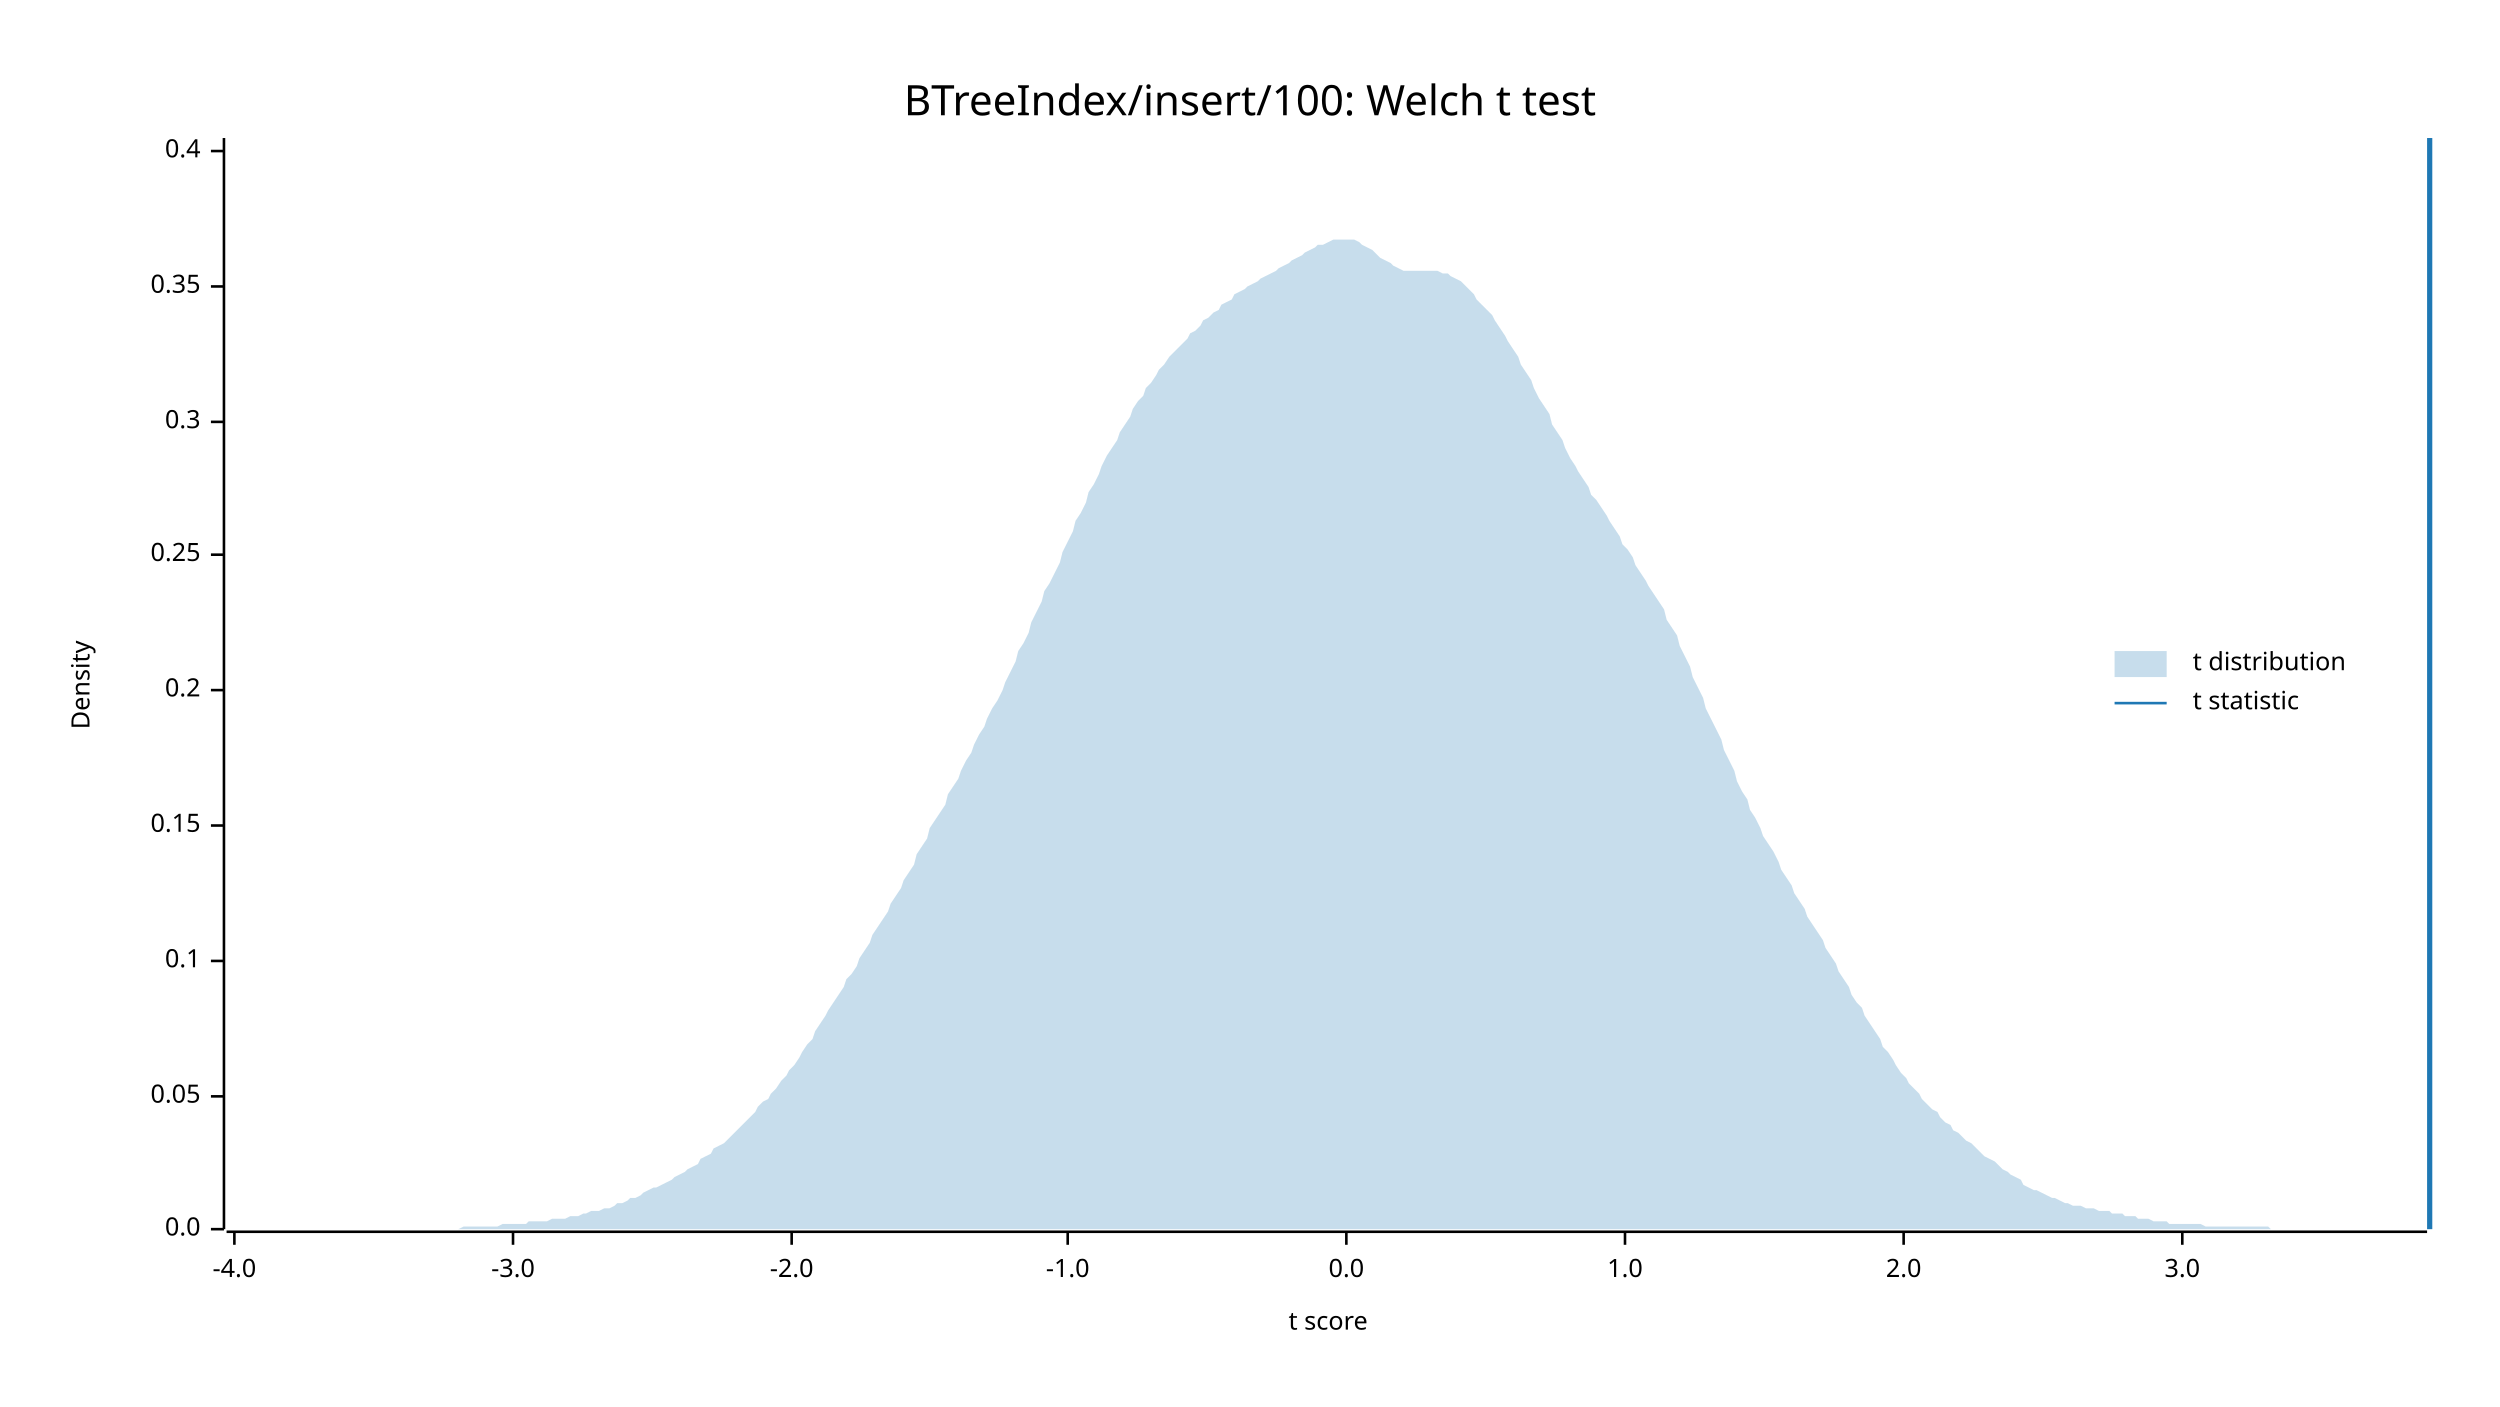
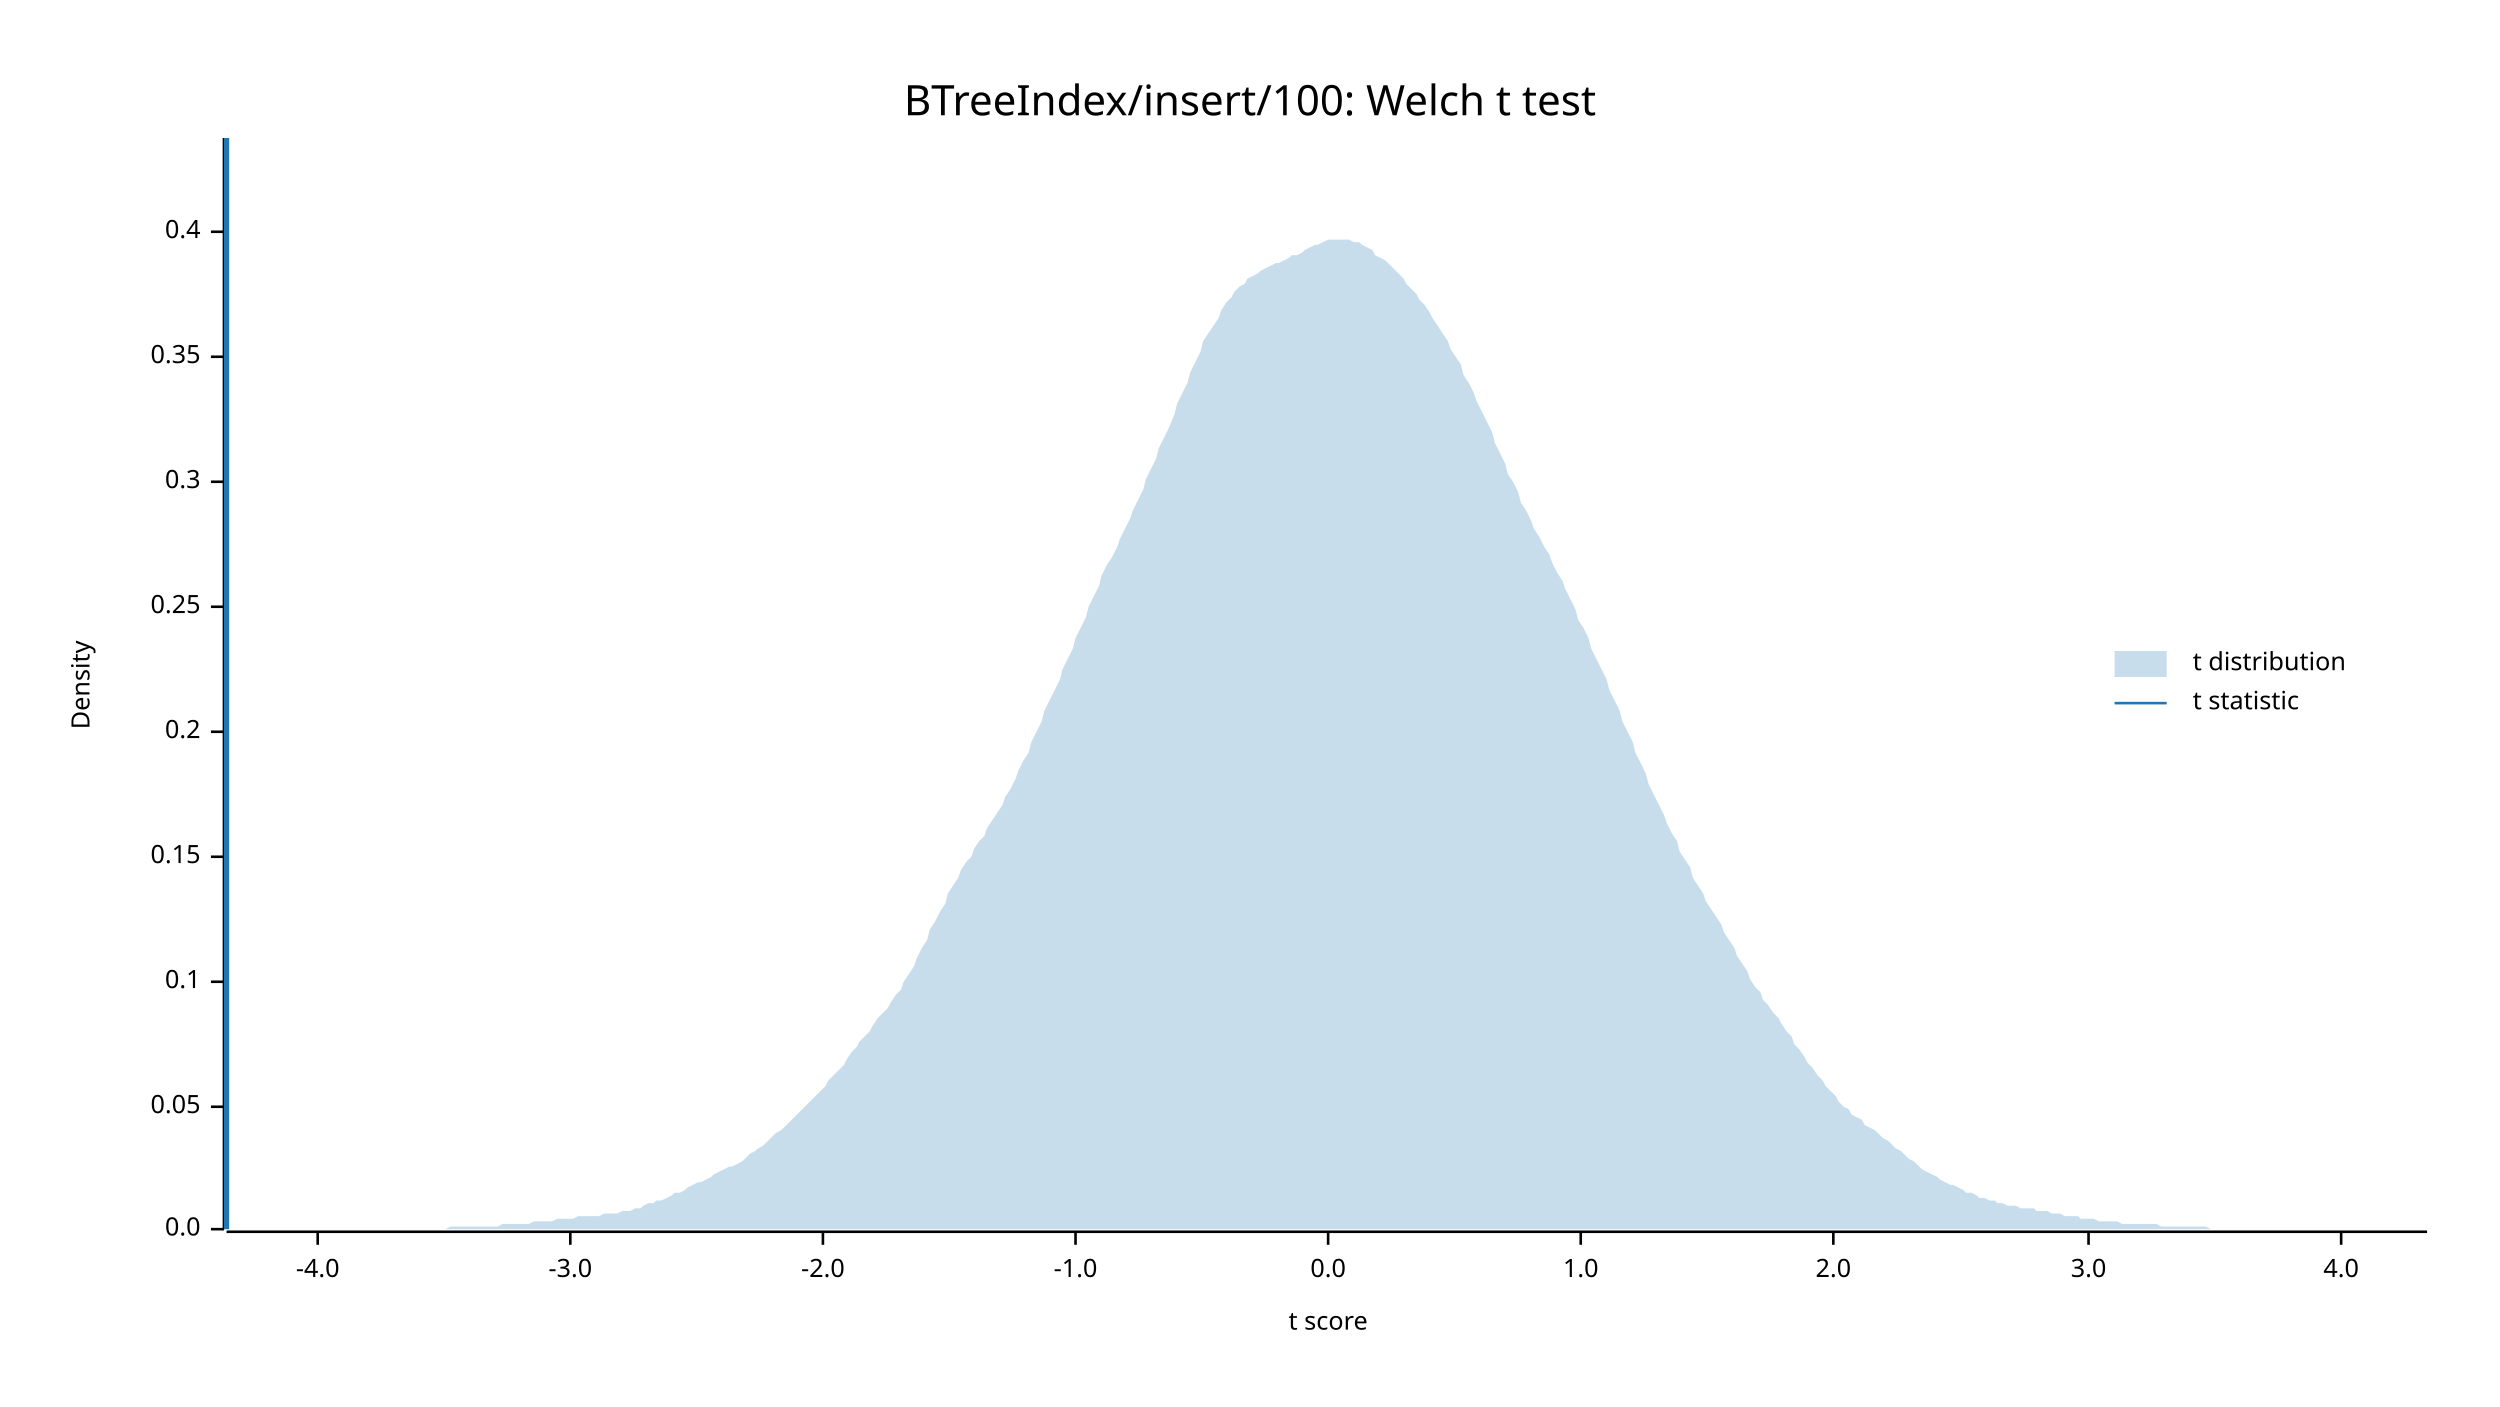
<svg xmlns="http://www.w3.org/2000/svg" width="960" height="540" viewBox="0 0 960 540">
  <text x="480" y="32" dy="0.76em" text-anchor="middle" font-family="sans-serif" font-size="16.129" opacity="1" fill="#000000">
BTreeIndex/insert/100: Welch t test
</text>
  <text x="27" y="263" dy="0.76em" text-anchor="middle" font-family="sans-serif" font-size="9.677" opacity="1" fill="#000000" transform="rotate(270, 27, 263)">
Density
</text>
  <text x="510" y="513" dy="-0.5ex" text-anchor="middle" font-family="sans-serif" font-size="9.677" opacity="1" fill="#000000">
t score
</text>
  <polyline fill="none" opacity="1" stroke="#000000" stroke-width="1" points="86,53 86,472 " />
  <text x="77" y="472" dy="0.5ex" text-anchor="end" font-family="sans-serif" font-size="9.677" opacity="1" fill="#000000">
0.0
</text>
  <polyline fill="none" opacity="1" stroke="#000000" stroke-width="1" points="81,472 86,472 " />
-   <text x="77" y="421" dy="0.5ex" text-anchor="end" font-family="sans-serif" font-size="9.677" opacity="1" fill="#000000">
+   <text x="77" y="425" dy="0.5ex" text-anchor="end" font-family="sans-serif" font-size="9.677" opacity="1" fill="#000000">
0.05
</text>
-   <polyline fill="none" opacity="1" stroke="#000000" stroke-width="1" points="81,421 86,421 " />
-   <text x="77" y="369" dy="0.5ex" text-anchor="end" font-family="sans-serif" font-size="9.677" opacity="1" fill="#000000">
+   <polyline fill="none" opacity="1" stroke="#000000" stroke-width="1" points="81,425 86,425 " />
+   <text x="77" y="377" dy="0.5ex" text-anchor="end" font-family="sans-serif" font-size="9.677" opacity="1" fill="#000000">
0.1
</text>
-   <polyline fill="none" opacity="1" stroke="#000000" stroke-width="1" points="81,369 86,369 " />
-   <text x="77" y="317" dy="0.5ex" text-anchor="end" font-family="sans-serif" font-size="9.677" opacity="1" fill="#000000">
+   <polyline fill="none" opacity="1" stroke="#000000" stroke-width="1" points="81,377 86,377 " />
+   <text x="77" y="329" dy="0.5ex" text-anchor="end" font-family="sans-serif" font-size="9.677" opacity="1" fill="#000000">
0.15
</text>
-   <polyline fill="none" opacity="1" stroke="#000000" stroke-width="1" points="81,317 86,317 " />
-   <text x="77" y="265" dy="0.5ex" text-anchor="end" font-family="sans-serif" font-size="9.677" opacity="1" fill="#000000">
+   <polyline fill="none" opacity="1" stroke="#000000" stroke-width="1" points="81,329 86,329 " />
+   <text x="77" y="281" dy="0.5ex" text-anchor="end" font-family="sans-serif" font-size="9.677" opacity="1" fill="#000000">
0.2
</text>
-   <polyline fill="none" opacity="1" stroke="#000000" stroke-width="1" points="81,265 86,265 " />
-   <text x="77" y="213" dy="0.5ex" text-anchor="end" font-family="sans-serif" font-size="9.677" opacity="1" fill="#000000">
+   <polyline fill="none" opacity="1" stroke="#000000" stroke-width="1" points="81,281 86,281 " />
+   <text x="77" y="233" dy="0.5ex" text-anchor="end" font-family="sans-serif" font-size="9.677" opacity="1" fill="#000000">
0.25
</text>
-   <polyline fill="none" opacity="1" stroke="#000000" stroke-width="1" points="81,213 86,213 " />
-   <text x="77" y="162" dy="0.5ex" text-anchor="end" font-family="sans-serif" font-size="9.677" opacity="1" fill="#000000">
+   <polyline fill="none" opacity="1" stroke="#000000" stroke-width="1" points="81,233 86,233 " />
+   <text x="77" y="185" dy="0.5ex" text-anchor="end" font-family="sans-serif" font-size="9.677" opacity="1" fill="#000000">
0.3
</text>
-   <polyline fill="none" opacity="1" stroke="#000000" stroke-width="1" points="81,162 86,162 " />
-   <text x="77" y="110" dy="0.5ex" text-anchor="end" font-family="sans-serif" font-size="9.677" opacity="1" fill="#000000">
+   <polyline fill="none" opacity="1" stroke="#000000" stroke-width="1" points="81,185 86,185 " />
+   <text x="77" y="137" dy="0.5ex" text-anchor="end" font-family="sans-serif" font-size="9.677" opacity="1" fill="#000000">
0.35
</text>
-   <polyline fill="none" opacity="1" stroke="#000000" stroke-width="1" points="81,110 86,110 " />
-   <text x="77" y="58" dy="0.5ex" text-anchor="end" font-family="sans-serif" font-size="9.677" opacity="1" fill="#000000">
+   <polyline fill="none" opacity="1" stroke="#000000" stroke-width="1" points="81,137 86,137 " />
+   <text x="77" y="89" dy="0.5ex" text-anchor="end" font-family="sans-serif" font-size="9.677" opacity="1" fill="#000000">
0.4
</text>
-   <polyline fill="none" opacity="1" stroke="#000000" stroke-width="1" points="81,58 86,58 " />
+   <polyline fill="none" opacity="1" stroke="#000000" stroke-width="1" points="81,89 86,89 " />
  <polyline fill="none" opacity="1" stroke="#000000" stroke-width="1" points="87,473 932,473 " />
-   <text x="90" y="483" dy="0.76em" text-anchor="middle" font-family="sans-serif" font-size="9.677" opacity="1" fill="#000000">
+   <text x="122" y="483" dy="0.76em" text-anchor="middle" font-family="sans-serif" font-size="9.677" opacity="1" fill="#000000">
-4.0
</text>
-   <polyline fill="none" opacity="1" stroke="#000000" stroke-width="1" points="90,473 90,478 " />
-   <text x="197" y="483" dy="0.76em" text-anchor="middle" font-family="sans-serif" font-size="9.677" opacity="1" fill="#000000">
+   <polyline fill="none" opacity="1" stroke="#000000" stroke-width="1" points="122,473 122,478 " />
+   <text x="219" y="483" dy="0.76em" text-anchor="middle" font-family="sans-serif" font-size="9.677" opacity="1" fill="#000000">
-3.0
</text>
-   <polyline fill="none" opacity="1" stroke="#000000" stroke-width="1" points="197,473 197,478 " />
-   <text x="304" y="483" dy="0.76em" text-anchor="middle" font-family="sans-serif" font-size="9.677" opacity="1" fill="#000000">
+   <polyline fill="none" opacity="1" stroke="#000000" stroke-width="1" points="219,473 219,478 " />
+   <text x="316" y="483" dy="0.76em" text-anchor="middle" font-family="sans-serif" font-size="9.677" opacity="1" fill="#000000">
-2.0
</text>
-   <polyline fill="none" opacity="1" stroke="#000000" stroke-width="1" points="304,473 304,478 " />
-   <text x="410" y="483" dy="0.76em" text-anchor="middle" font-family="sans-serif" font-size="9.677" opacity="1" fill="#000000">
+   <polyline fill="none" opacity="1" stroke="#000000" stroke-width="1" points="316,473 316,478 " />
+   <text x="413" y="483" dy="0.76em" text-anchor="middle" font-family="sans-serif" font-size="9.677" opacity="1" fill="#000000">
-1.0
</text>
-   <polyline fill="none" opacity="1" stroke="#000000" stroke-width="1" points="410,473 410,478 " />
-   <text x="517" y="483" dy="0.76em" text-anchor="middle" font-family="sans-serif" font-size="9.677" opacity="1" fill="#000000">
+   <polyline fill="none" opacity="1" stroke="#000000" stroke-width="1" points="413,473 413,478 " />
+   <text x="510" y="483" dy="0.76em" text-anchor="middle" font-family="sans-serif" font-size="9.677" opacity="1" fill="#000000">
0.0
</text>
-   <polyline fill="none" opacity="1" stroke="#000000" stroke-width="1" points="517,473 517,478 " />
-   <text x="624" y="483" dy="0.76em" text-anchor="middle" font-family="sans-serif" font-size="9.677" opacity="1" fill="#000000">
+   <polyline fill="none" opacity="1" stroke="#000000" stroke-width="1" points="510,473 510,478 " />
+   <text x="607" y="483" dy="0.76em" text-anchor="middle" font-family="sans-serif" font-size="9.677" opacity="1" fill="#000000">
1.0
</text>
-   <polyline fill="none" opacity="1" stroke="#000000" stroke-width="1" points="624,473 624,478 " />
-   <text x="731" y="483" dy="0.76em" text-anchor="middle" font-family="sans-serif" font-size="9.677" opacity="1" fill="#000000">
+   <polyline fill="none" opacity="1" stroke="#000000" stroke-width="1" points="607,473 607,478 " />
+   <text x="704" y="483" dy="0.76em" text-anchor="middle" font-family="sans-serif" font-size="9.677" opacity="1" fill="#000000">
2.0
</text>
-   <polyline fill="none" opacity="1" stroke="#000000" stroke-width="1" points="731,473 731,478 " />
-   <text x="838" y="483" dy="0.76em" text-anchor="middle" font-family="sans-serif" font-size="9.677" opacity="1" fill="#000000">
+   <polyline fill="none" opacity="1" stroke="#000000" stroke-width="1" points="704,473 704,478 " />
+   <text x="802" y="483" dy="0.76em" text-anchor="middle" font-family="sans-serif" font-size="9.677" opacity="1" fill="#000000">
3.0
</text>
-   <polyline fill="none" opacity="1" stroke="#000000" stroke-width="1" points="838,473 838,478 " />
-   <polygon opacity="0.25" fill="#1F78B4" points="87,472 88,472 90,472 92,472 93,472 95,472 97,472 98,472 100,472 102,472 103,472 105,472 107,472 109,472 110,472 112,472 114,472 115,472 117,472 119,472 120,472 122,472 124,472 125,472 127,472 129,472 131,472 132,472 134,472 136,472 137,472 139,472 141,472 142,472 144,472 146,472 147,472 149,472 151,472 153,472 154,472 156,472 158,472 159,472 161,472 163,472 164,472 166,472 168,472 169,472 171,472 173,472 175,472 176,472 178,471 180,471 181,471 183,471 185,471 186,471 188,471 190,471 191,471 193,470 195,470 197,470 198,470 200,470 202,470 203,469 205,469 207,469 208,469 210,469 212,468 214,468 215,468 217,468 219,467 220,467 222,467 224,466 225,466 227,465 229,465 230,465 232,464 234,464 236,463 237,462 239,462 241,461 242,460 244,460 246,459 247,458 249,457 251,456 252,456 254,455 256,454 258,453 259,452 261,451 263,450 264,449 266,448 268,447 269,445 271,444 273,443 274,441 276,440 278,439 280,437 281,436 283,434 285,432 286,431 288,429 290,427 291,425 293,423 295,422 296,420 298,418 300,415 302,413 303,411 305,409 307,406 308,404 310,401 312,399 313,396 315,393 317,390 318,388 320,385 322,382 324,379 325,376 327,374 329,371 330,368 332,365 334,362 335,359 337,356 339,353 341,350 342,347 344,344 346,341 347,338 349,335 351,332 352,328 354,325 356,322 357,318 359,315 361,312 363,309 364,305 366,302 368,299 369,296 371,292 373,289 374,286 376,282 378,279 379,276 381,272 383,269 385,265 386,262 388,258 390,254 391,250 393,247 395,243 396,239 398,235 400,231 401,227 403,224 405,220 407,216 408,212 410,208 412,204 413,200 415,197 417,193 418,189 420,186 422,182 423,179 425,175 427,172 429,169 430,166 432,163 434,160 435,157 437,154 439,152 440,149 442,147 444,144 445,142 447,140 449,137 451,135 452,134 454,132 456,130 457,128 459,127 461,125 462,123 464,122 466,120 468,119 469,117 471,116 473,115 474,113 476,112 478,111 479,110 481,109 483,108 484,107 486,106 488,105 490,104 491,103 493,102 495,101 496,100 498,99 500,98 501,97 503,96 505,95 506,94 508,94 510,93 512,92 513,92 515,92 517,92 518,92 520,92 522,93 523,94 525,95 527,96 528,97 530,99 532,100 534,101 535,102 537,103 539,104 540,104 542,104 544,104 545,104 547,104 549,104 550,104 552,104 554,105 556,105 557,106 559,107 561,108 562,109 564,111 566,113 567,115 569,117 571,119 573,121 574,123 576,126 578,129 579,131 581,134 583,137 584,140 586,143 588,146 589,149 591,153 593,156 595,159 596,163 598,166 600,169 601,172 603,176 605,179 606,181 608,184 610,187 611,190 613,192 615,195 617,198 618,200 620,203 622,206 623,209 625,211 627,214 628,217 630,220 632,223 633,225 635,228 637,231 639,234 640,238 642,241 644,244 645,248 647,252 649,256 650,260 652,264 654,268 655,272 657,276 659,280 661,284 662,288 664,292 666,296 667,300 669,304 671,307 672,311 674,314 676,318 677,321 679,324 681,327 683,331 684,334 686,337 688,340 689,343 691,346 693,349 694,352 696,355 698,358 700,361 701,364 703,367 705,370 706,373 708,376 710,379 711,382 713,385 715,387 716,390 718,393 720,396 722,399 723,402 725,404 727,407 728,409 730,412 732,414 733,416 735,418 737,420 738,422 740,424 742,426 744,427 745,429 747,431 749,432 750,434 752,435 754,437 755,438 757,439 759,441 760,442 762,444 764,445 766,446 767,447 769,449 771,450 772,451 774,452 776,453 777,455 779,456 781,457 782,457 784,458 786,459 788,460 789,460 791,461 793,462 794,462 796,463 798,463 799,463 801,464 803,464 804,464 806,465 808,465 810,465 811,466 813,466 815,466 816,467 818,467 820,467 821,468 823,468 825,468 827,469 828,469 830,469 832,469 833,470 835,470 837,470 838,470 840,470 842,470 843,470 845,470 847,471 849,471 850,471 852,471 854,471 855,471 857,471 859,471 860,471 862,471 864,471 865,471 867,471 869,471 871,471 872,472 874,472 876,472 877,472 879,472 881,472 882,472 884,472 886,472 887,472 889,472 891,472 893,472 894,472 896,472 898,472 899,472 901,472 903,472 904,472 906,472 908,472 909,472 911,472 913,472 915,472 916,472 918,472 920,472 921,472 923,472 925,472 926,472 928,472 930,472 932,472 932,472 87,472 " />
-   <polyline fill="none" opacity="1" stroke="#1F78B4" stroke-width="2" points="933,472 933,53 " />
+   <polyline fill="none" opacity="1" stroke="#000000" stroke-width="1" points="802,473 802,478 " />
+   <text x="899" y="483" dy="0.76em" text-anchor="middle" font-family="sans-serif" font-size="9.677" opacity="1" fill="#000000">
+ 4.0
+ </text>
+   <polyline fill="none" opacity="1" stroke="#000000" stroke-width="1" points="899,473 899,478 " />
+   <polygon opacity="0.25" fill="#1F78B4" points="87,472 88,472 90,472 92,472 93,472 95,472 97,472 98,472 100,472 102,472 103,472 105,472 107,472 109,472 110,472 112,472 114,472 115,472 117,472 119,472 120,472 122,472 124,472 125,472 127,472 129,472 131,472 132,472 134,472 136,472 137,472 139,472 141,472 142,472 144,472 146,472 147,472 149,472 151,472 153,472 154,472 156,472 158,472 159,472 161,472 163,472 164,472 166,472 168,472 169,472 171,472 173,471 175,471 176,471 178,471 180,471 181,471 183,471 185,471 186,471 188,471 190,471 191,471 193,470 195,470 197,470 198,470 200,470 202,470 203,470 205,469 207,469 208,469 210,469 212,469 214,468 215,468 217,468 219,468 220,468 222,467 224,467 225,467 227,467 229,467 230,467 232,466 234,466 236,466 237,466 239,465 241,465 242,465 244,464 246,464 247,463 249,462 251,462 252,461 254,461 256,460 258,459 259,458 261,458 263,457 264,456 266,455 268,454 269,454 271,453 273,452 274,451 276,450 278,449 280,448 281,448 283,447 285,446 286,445 288,443 290,442 291,441 293,440 295,438 296,437 298,435 300,434 302,432 303,431 305,429 307,427 308,426 310,424 312,422 313,421 315,419 317,417 318,415 320,413 322,411 324,409 325,407 327,404 329,402 330,400 332,398 334,396 335,394 337,391 339,389 341,387 342,385 344,382 346,380 347,377 349,374 351,371 352,368 354,364 356,361 357,357 359,354 361,350 363,347 364,343 366,340 368,337 369,334 371,331 373,329 374,326 376,323 378,321 379,318 381,315 383,312 385,309 386,306 388,303 390,299 391,296 393,292 395,289 396,285 398,281 400,277 401,273 403,269 405,265 407,261 408,257 410,253 412,249 413,245 415,241 417,237 418,233 420,229 422,225 423,221 425,217 427,214 429,210 430,207 432,203 434,199 435,196 437,192 439,188 440,184 442,180 444,176 445,172 447,168 449,164 451,159 452,155 454,151 456,147 457,143 459,139 461,135 462,131 464,128 466,125 468,122 469,119 471,116 473,114 474,112 476,110 478,109 479,107 481,106 483,105 484,104 486,103 488,102 490,101 491,101 493,100 495,99 496,98 498,98 500,97 501,96 503,95 505,94 506,94 508,93 510,92 512,92 513,92 515,92 517,92 518,92 520,93 522,93 523,94 525,95 527,96 528,98 530,99 532,100 534,102 535,103 537,105 539,107 540,109 542,111 544,113 545,115 547,117 549,120 550,122 552,125 554,128 556,131 557,134 559,137 561,140 562,144 564,147 566,151 567,154 569,158 571,162 573,166 574,170 576,174 578,178 579,182 581,185 583,189 584,193 586,196 588,200 589,203 591,206 593,210 595,213 596,216 598,220 600,223 601,226 603,230 605,234 606,238 608,241 610,245 611,249 613,253 615,257 617,261 618,265 620,269 622,273 623,277 625,281 627,285 628,289 630,293 632,297 633,301 635,305 637,309 639,313 640,316 642,320 644,323 645,327 647,330 649,333 650,337 652,340 654,343 655,346 657,349 659,352 661,355 662,358 664,361 666,364 667,367 669,370 671,373 672,376 674,379 676,381 677,384 679,386 681,389 683,391 684,393 686,396 688,398 689,401 691,403 693,406 694,408 696,410 698,413 700,415 701,417 703,419 705,421 706,423 708,425 710,426 711,428 713,429 715,430 716,432 718,433 720,434 722,436 723,437 725,438 727,440 728,441 730,442 732,444 733,445 735,446 737,448 738,449 740,450 742,451 744,452 745,453 747,454 749,455 750,455 752,456 754,457 755,458 757,458 759,459 760,460 762,460 764,461 766,461 767,462 769,462 771,463 772,463 774,463 776,464 777,464 779,464 781,464 782,465 784,465 786,465 788,466 789,466 791,466 793,467 794,467 796,467 798,467 799,468 801,468 803,468 804,468 806,469 808,469 810,469 811,469 813,469 815,470 816,470 818,470 820,470 821,470 823,470 825,470 827,470 828,470 830,471 832,471 833,471 835,471 837,471 838,471 840,471 842,471 843,471 845,471 847,471 849,472 850,472 852,472 854,472 855,472 857,472 859,472 860,472 862,472 864,472 865,472 867,472 869,472 871,472 872,472 874,472 876,472 877,472 879,472 881,472 882,472 884,472 886,472 887,472 889,472 891,472 893,472 894,472 896,472 898,472 899,472 901,472 903,472 904,472 906,472 908,472 909,472 911,472 913,472 915,472 916,472 918,472 920,472 921,472 923,472 925,472 926,472 928,472 930,472 932,472 932,472 87,472 " />
+   <polyline fill="none" opacity="1" stroke="#1F78B4" stroke-width="2" points="87,472 87,53 " />
  <text x="842" y="250" dy="0.76em" text-anchor="start" font-family="sans-serif" font-size="9.677" opacity="1" fill="#000000">
t distribution
</text>
  <text x="842" y="265" dy="0.76em" text-anchor="start" font-family="sans-serif" font-size="9.677" opacity="1" fill="#000000">
t statistic
</text>
  <rect x="812" y="250" width="20" height="10" opacity="0.25" fill="#1F78B4" stroke="none" />
  <polyline fill="none" opacity="1" stroke="#1F78B4" stroke-width="1" points="812,270 832,270 " />
</svg>
